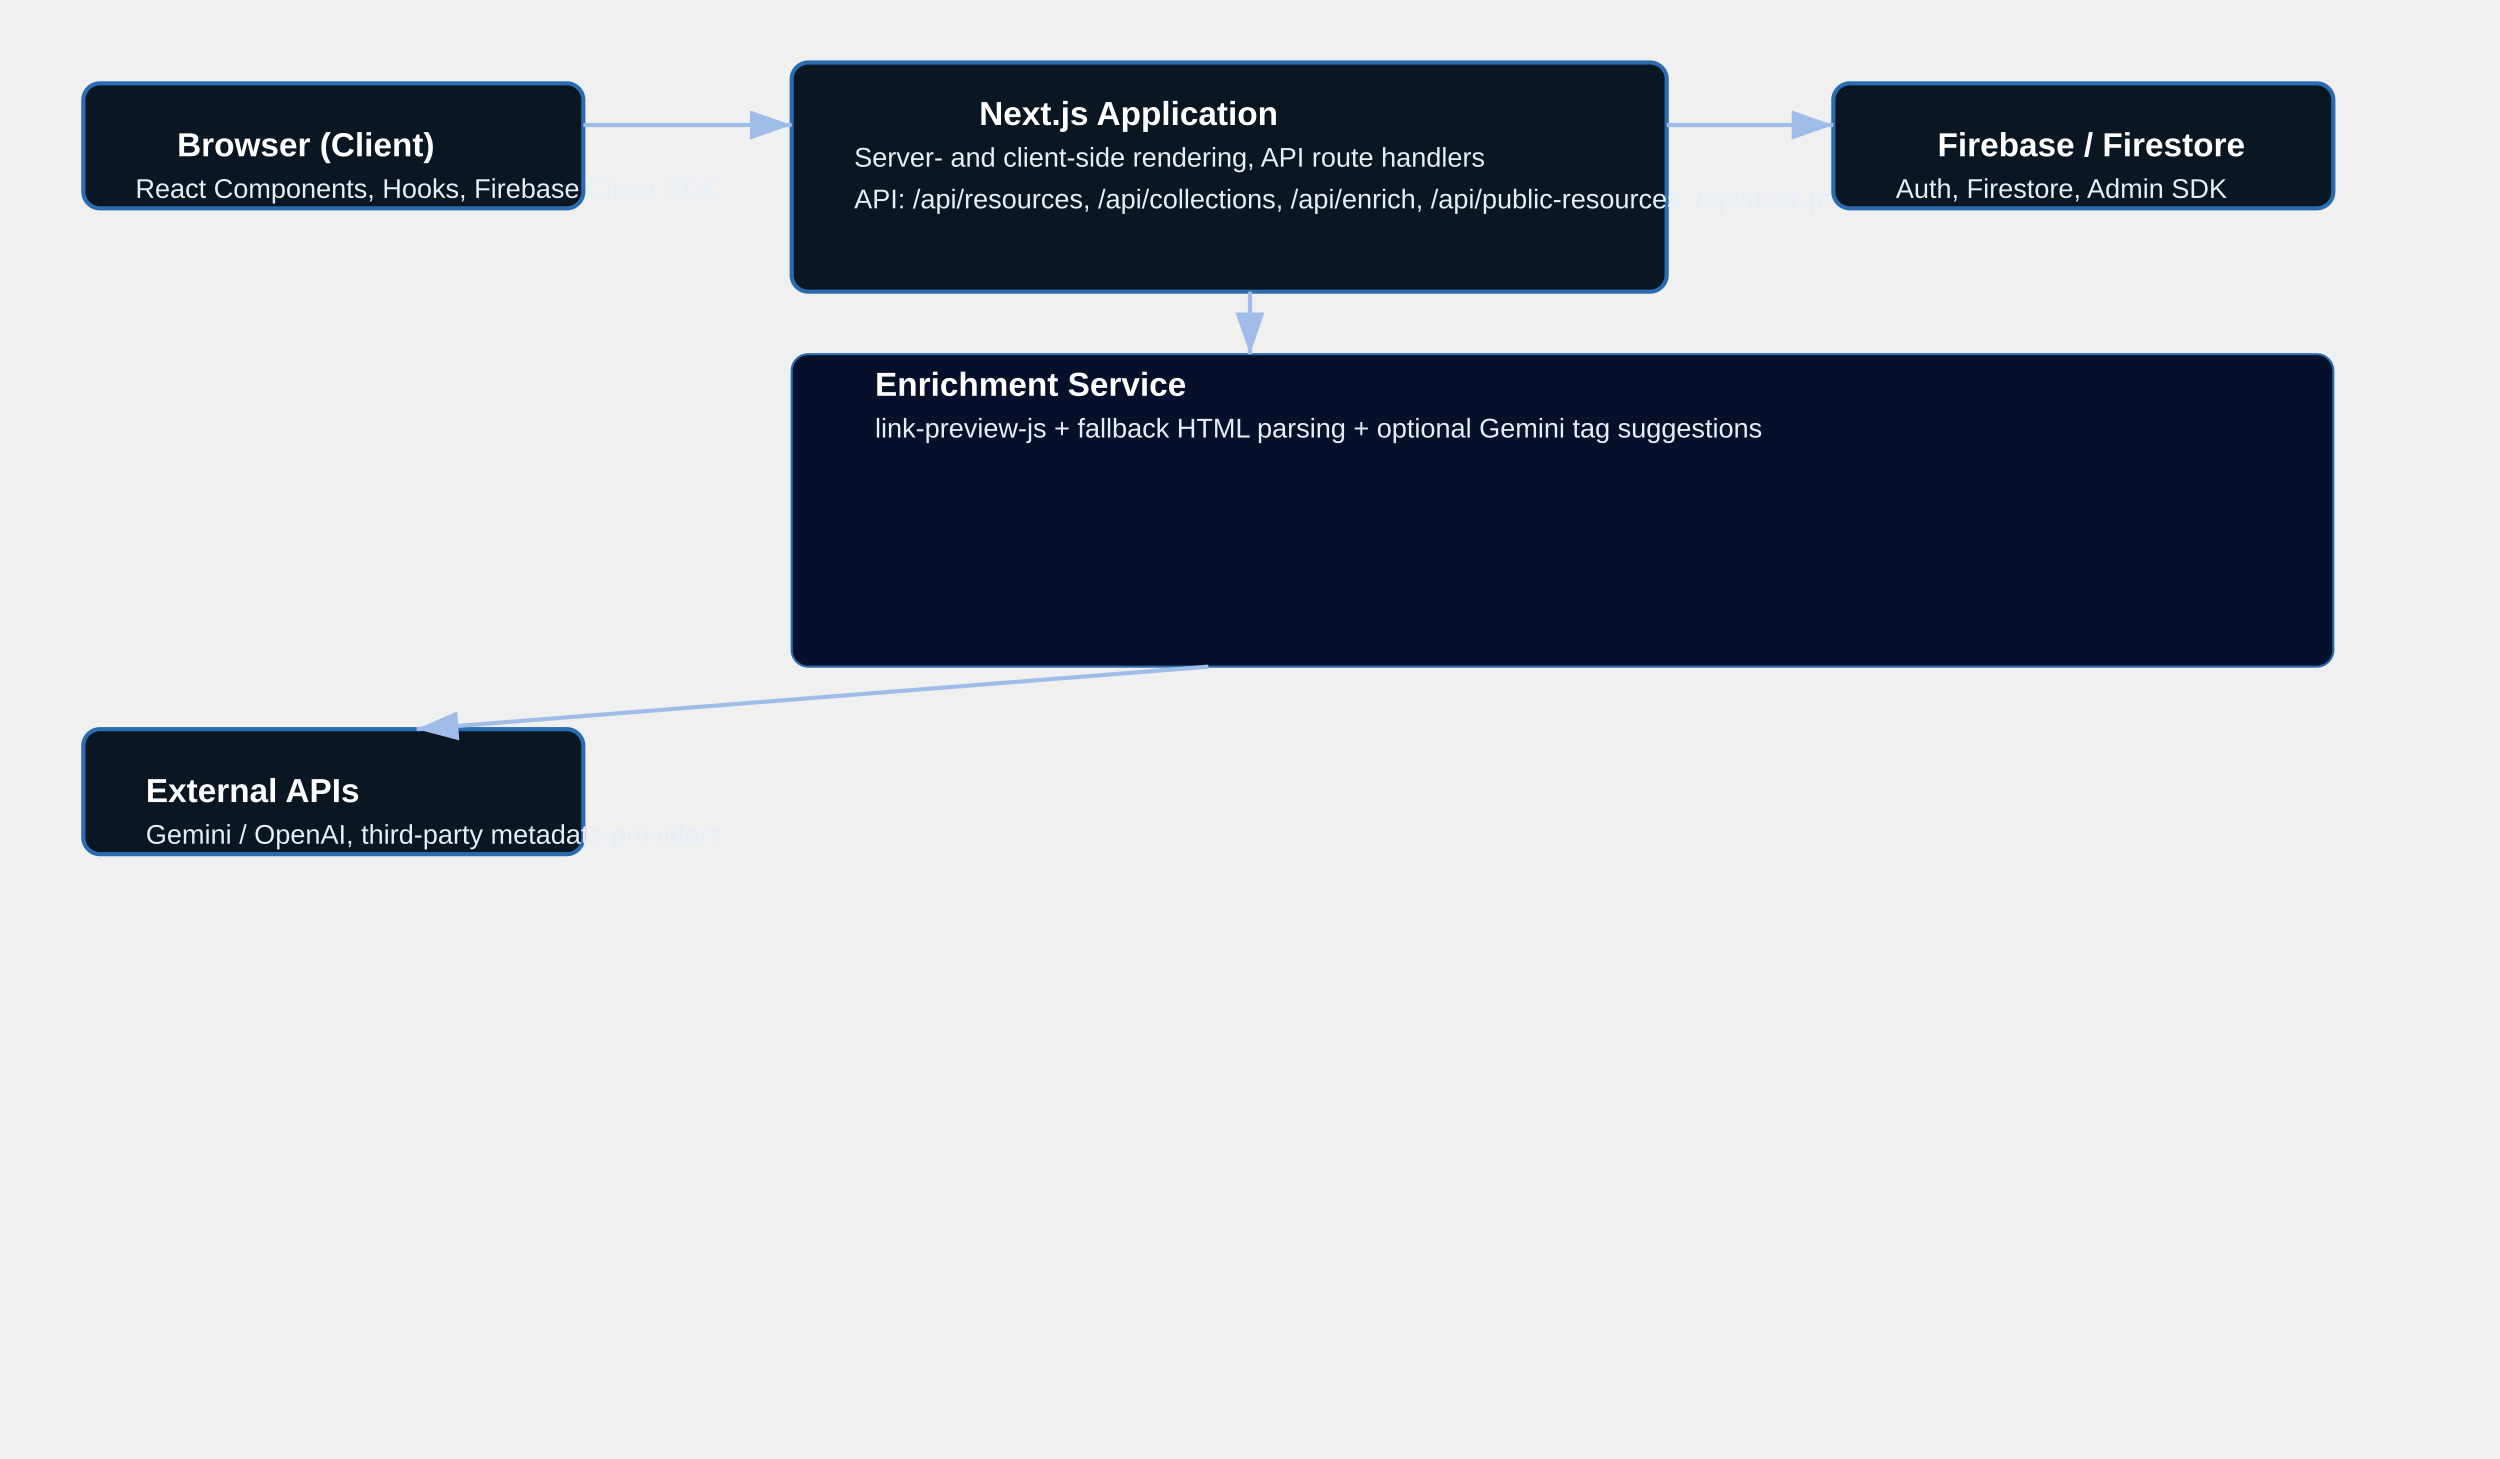
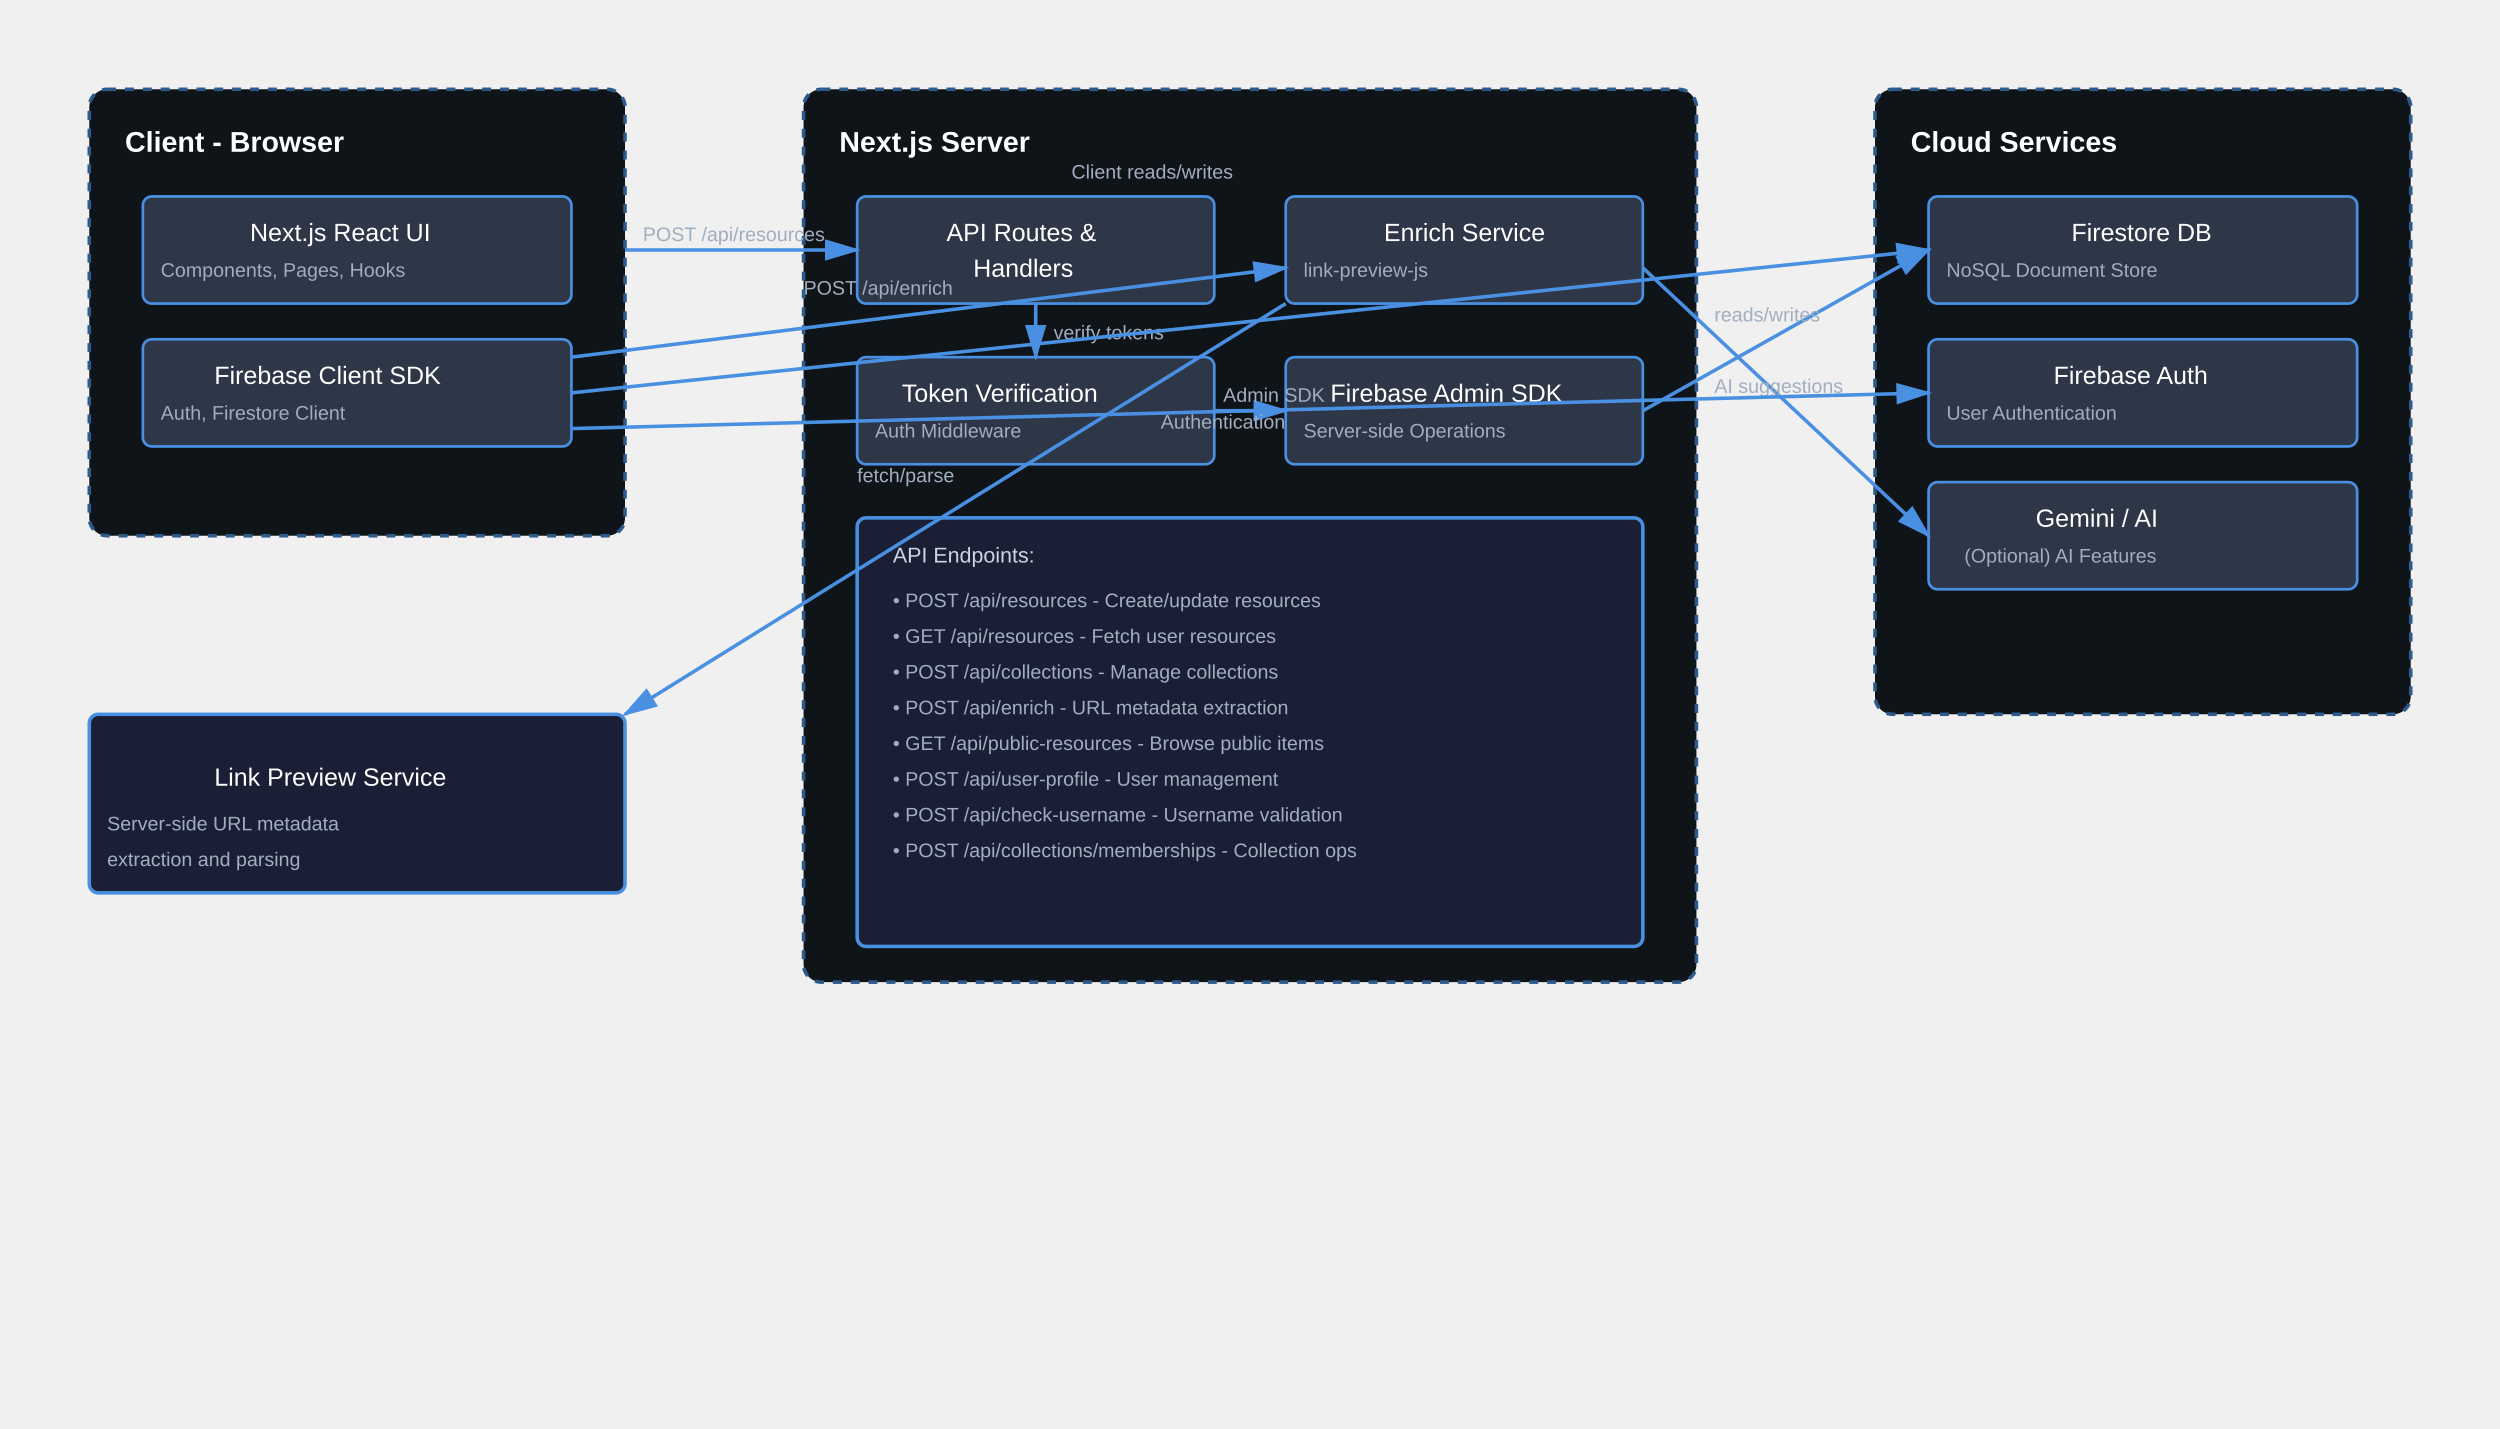
- <svg xmlns="http://www.w3.org/2000/svg" width="1200" height="700">
-   <style>
-     .box{fill:#0a1622; stroke:#2b6cb0; stroke-width:2; rx:8;}
-     .txt{font-family:Arial, sans-serif; font-size:13px; fill:#e6eef8;}
-     .title{font-family:Arial, sans-serif; font-size:16px; fill:#fff; font-weight:600}
-     .arrow{stroke:#9fbde8; stroke-width:2; fill:none; marker-end:url(#arrowhead)}
-   </style>
+ <svg xmlns="http://www.w3.org/2000/svg" viewBox="0 0 1400 800">
  <defs>
-     <marker id="arrowhead" markerWidth="10" markerHeight="7" refX="10" refY="3.5" orient="auto">
-       <polygon points="0 0, 10 3.5, 0 7" fill="#9fbde8" />
+     <style>
+       .container { fill: #1a1f35; stroke: #4a90e2; stroke-width: 2; }
+       .subgraph { fill: #0f1419; stroke: #2d5a8c; stroke-width: 2; stroke-dasharray: 5,5; }
+       .component { fill: #2d3748; stroke: #4a90e2; stroke-width: 1.5; }
+       .text { fill: #ffffff; font-family: Arial, sans-serif; font-size: 14px; }
+       .subtext { fill: #a0aec0; font-family: Arial, sans-serif; font-size: 11px; }
+       .title { fill: #ffffff; font-family: Arial, sans-serif; font-size: 16px; font-weight: bold; }
+       .subtitle { fill: #cbd5e0; font-family: Arial, sans-serif; font-size: 12px; }
+       .arrow { stroke: #4a90e2; stroke-width: 2; fill: none; marker-end: url(#arrowhead); }
+     </style>
+     <marker id="arrowhead" markerWidth="10" markerHeight="10" refX="9" refY="3" orient="auto">
+       <polygon points="0 0, 10 3, 0 6" fill="#4a90e2" />
    </marker>
  </defs>
-   <rect class="box" x="40" y="40" width="240" height="60" />
-   <text x="85" y="75" class="title">Browser (Client)</text>
-   <text x="65" y="95" class="txt">React Components, Hooks, Firebase Client SDK</text>
-   <rect class="box" x="380" y="30" width="420" height="110" />
-   <text x="470" y="60" class="title">Next.js Application</text>
-   <text x="410" y="80" class="txt">Server- and client-side rendering, API route handlers</text>
-   <text x="410" y="100" class="txt">API: /api/resources, /api/collections, /api/enrich, /api/public-resources, /api/user-profile</text>
-   <rect class="box" x="880" y="40" width="240" height="60" />
-   <text x="930" y="75" class="title">Firebase / Firestore</text>
-   <text x="910" y="95" class="txt">Auth, Firestore, Admin SDK</text>
-   <path d="M 280 60 L 380 60" class="arrow" />
-   <path d="M 800 60 L 880 60" class="arrow" />
-   <rect x="380" y="170" width="740" height="150" fill="#07102a" stroke="#2b6cb0" stroke-width="1" rx="8" />
-   <text x="420" y="190" class="title">Enrichment Service</text>
-   <text x="420" y="210" class="txt">link-preview-js + fallback HTML parsing + optional Gemini tag suggestions</text>
-   <path d="M 600 140 L 600 170" class="arrow" />
-   <rect x="40" y="350" width="240" height="60" class="box" />
-   <text x="70" y="385" class="title">External APIs</text>
-   <text x="70" y="405" class="txt">Gemini / OpenAI, third-party metadata providers</text>
-   <path d="M 580 320 L 200 350" class="arrow" />
+   <rect class="subgraph" x="50" y="50" width="300" height="250" rx="10" />
+   <text class="title" x="70" y="85">Client - Browser</text>
+   <rect class="component" x="80" y="110" width="240" height="60" rx="5" />
+   <text class="text" x="140" y="135">Next.js React UI</text>
+   <text class="subtext" x="90" y="155">Components, Pages, Hooks</text>
+   <rect class="component" x="80" y="190" width="240" height="60" rx="5" />
+   <text class="text" x="120" y="215">Firebase Client SDK</text>
+   <text class="subtext" x="90" y="235">Auth, Firestore Client</text>
+   <rect class="subgraph" x="450" y="50" width="500" height="500" rx="10" />
+   <text class="title" x="470" y="85">Next.js Server</text>
+   <rect class="component" x="480" y="110" width="200" height="60" rx="5" />
+   <text class="text" x="530" y="135">API Routes &amp;</text>
+   <text class="text" x="545" y="155">Handlers</text>
+   <rect class="component" x="720" y="110" width="200" height="60" rx="5" />
+   <text class="text" x="775" y="135">Enrich Service</text>
+   <text class="subtext" x="730" y="155">link-preview-js</text>
+   <rect class="component" x="480" y="200" width="200" height="60" rx="5" />
+   <text class="text" x="505" y="225">Token Verification</text>
+   <text class="subtext" x="490" y="245">Auth Middleware</text>
+   <rect class="component" x="720" y="200" width="200" height="60" rx="5" />
+   <text class="text" x="745" y="225">Firebase Admin SDK</text>
+   <text class="subtext" x="730" y="245">Server-side Operations</text>
+   <rect class="container" x="480" y="290" width="440" height="240" rx="5" />
+   <text class="subtitle" x="500" y="315">API Endpoints:</text>
+   <text class="subtext" x="500" y="340">• POST /api/resources - Create/update resources</text>
+   <text class="subtext" x="500" y="360">• GET /api/resources - Fetch user resources</text>
+   <text class="subtext" x="500" y="380">• POST /api/collections - Manage collections</text>
+   <text class="subtext" x="500" y="400">• POST /api/enrich - URL metadata extraction</text>
+   <text class="subtext" x="500" y="420">• GET /api/public-resources - Browse public items</text>
+   <text class="subtext" x="500" y="440">• POST /api/user-profile - User management</text>
+   <text class="subtext" x="500" y="460">• POST /api/check-username - Username validation</text>
+   <text class="subtext" x="500" y="480">• POST /api/collections/memberships - Collection ops</text>
+   <rect class="subgraph" x="1050" y="50" width="300" height="350" rx="10" />
+   <text class="title" x="1070" y="85">Cloud Services</text>
+   <rect class="component" x="1080" y="110" width="240" height="60" rx="5" />
+   <text class="text" x="1160" y="135">Firestore DB</text>
+   <text class="subtext" x="1090" y="155">NoSQL Document Store</text>
+   <rect class="component" x="1080" y="190" width="240" height="60" rx="5" />
+   <text class="text" x="1150" y="215">Firebase Auth</text>
+   <text class="subtext" x="1090" y="235">User Authentication</text>
+   <rect class="component" x="1080" y="270" width="240" height="60" rx="5" />
+   <text class="text" x="1140" y="295">Gemini / AI</text>
+   <text class="subtext" x="1100" y="315">(Optional) AI Features</text>
+   <rect class="container" x="50" y="400" width="300" height="100" rx="5" />
+   <text class="text" x="120" y="440">Link Preview Service</text>
+   <text class="subtext" x="60" y="465">Server-side URL metadata</text>
+   <text class="subtext" x="60" y="485">extraction and parsing</text>
+   <path class="arrow" d="M 350 140 L 480 140" />
+   <text class="subtext" x="360" y="135">POST /api/resources</text>
+   <path class="arrow" d="M 320 200 L 720 150" />
+   <text class="subtext" x="450" y="165">POST /api/enrich</text>
+   <path class="arrow" d="M 680 230 L 720 230" />
+   <text class="subtext" x="685" y="225">Admin SDK</text>
+   <path class="arrow" d="M 920 230 L 1080 140" />
+   <text class="subtext" x="960" y="180">reads/writes</text>
+   <path class="arrow" d="M 720 170 L 350 400" />
+   <text class="subtext" x="480" y="270">fetch/parse</text>
+   <path class="arrow" d="M 920 150 L 1080 300" />
+   <text class="subtext" x="960" y="220">AI suggestions</text>
+   <path class="arrow" d="M 580 170 L 580 200" />
+   <text class="subtext" x="590" y="190">verify tokens</text>
+   <path class="arrow" d="M 320 220 L 1080 140" />
+   <text class="subtext" x="600" y="100">Client reads/writes</text>
+   <path class="arrow" d="M 320 240 L 1080 220" />
+   <text class="subtext" x="650" y="240">Authentication</text>
</svg>
